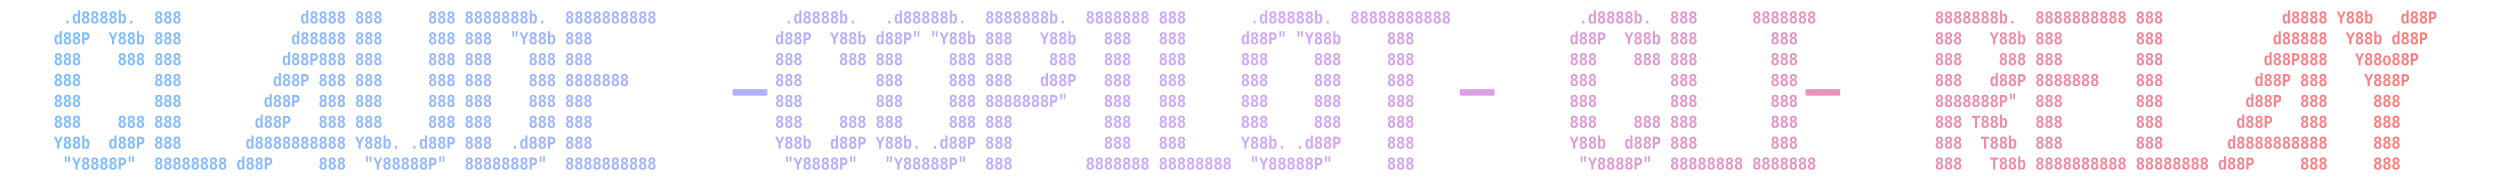
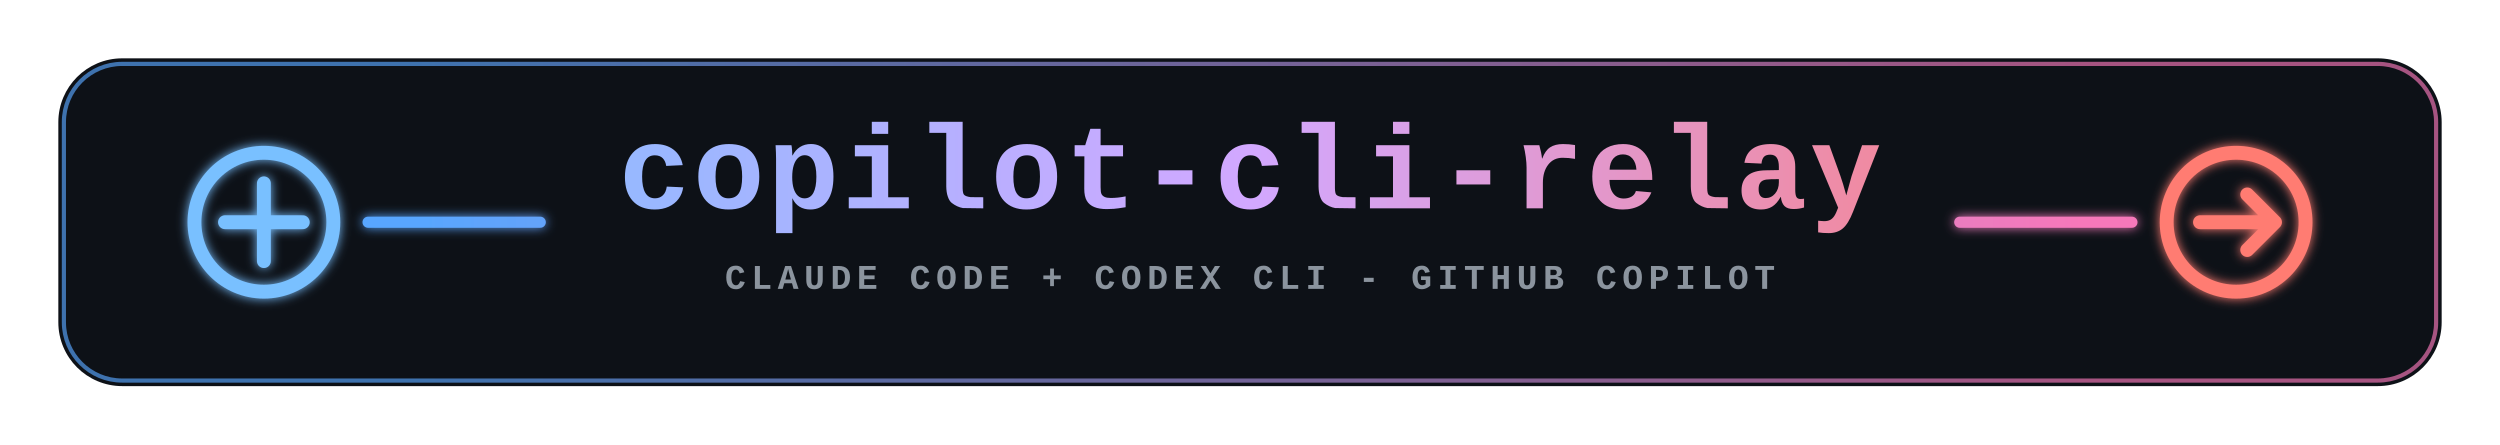
- <svg xmlns="http://www.w3.org/2000/svg" viewBox="0 0 2300 175" role="img" aria-label="CLAUDE - COPILOT - CLI - RELAY">
+ <svg xmlns="http://www.w3.org/2000/svg" viewBox="0 0 1800 320" role="img" aria-label="copilot-cli-relay">
  <defs>
-     <linearGradient id="bridge" gradientUnits="userSpaceOnUse" x1="0" y1="0" x2="2300" y2="0">
+     <linearGradient id="wordmark" gradientUnits="userSpaceOnUse" x1="220" y1="0" x2="1580" y2="0">
      <stop offset="0%" stop-color="#79C0FF" />
      <stop offset="50%" stop-color="#D2A8FF" />
      <stop offset="100%" stop-color="#FF7B72" />
    </linearGradient>
+     <linearGradient id="line" gradientUnits="userSpaceOnUse" x1="300" y1="0" x2="1500" y2="0">
+       <stop offset="0%" stop-color="#58A6FF" />
+       <stop offset="100%" stop-color="#F778BA" />
+     </linearGradient>
+     <filter id="soft-glow" x="-20%" y="-20%" width="140%" height="140%">
+       <feGaussianBlur stdDeviation="4" result="blur" />
+       <feMerge>
+         <feMergeNode in="blur" />
+         <feMergeNode in="SourceGraphic" />
+       </feMerge>
+     </filter>
  </defs>
-   <style>
-     text {
-       font-family: ui-monospace, "SFMono-Regular", "Menlo", "Consolas", "Liberation Mono", monospace;
-       font-size: 14px;
-       font-weight: 700;
-       white-space: pre;
-       fill: url(#bridge);
-       text-anchor: middle;
-     }
-   </style>
-   <g transform="scale(1 1.2)">
-     <text x="1150" y="18" xml:space="preserve"> .d8888b.  888             d8888 888     888 8888888b.  8888888888              .d8888b.   .d88888b.  8888888b.  8888888 888       .d88888b.  88888888888              .d8888b.  888      8888888             8888888b.  8888888888 888             d8888 Y88b   d88P </text>
-     <text x="1150" y="34" xml:space="preserve">d88P  Y88b 888            d88888 888     888 888  "Y88b 888                    d88P  Y88b d88P" "Y88b 888   Y88b   888   888      d88P" "Y88b     888                 d88P  Y88b 888        888               888   Y88b 888        888            d88888  Y88b d88P  </text>
-     <text x="1150" y="50" xml:space="preserve">888    888 888           d88P888 888     888 888    888 888                    888    888 888     888 888    888   888   888      888     888     888                 888    888 888        888               888    888 888        888           d88P888   Y88o88P   </text>
-     <text x="1150" y="66" xml:space="preserve">888        888          d88P 888 888     888 888    888 8888888                888        888     888 888   d88P   888   888      888     888     888                 888        888        888               888   d88P 8888888    888          d88P 888    Y888P    </text>
-     <text x="1150" y="82" xml:space="preserve">888        888         d88P  888 888     888 888    888 888                    888        888     888 8888888P"    888   888      888     888     888                 888        888        888               8888888P"  888        888         d88P  888     888     </text>
-     <text x="1150" y="98" xml:space="preserve">888    888 888        d88P   888 888     888 888    888 888                    888    888 888     888 888          888   888      888     888     888                 888    888 888        888               888 T88b   888        888        d88P   888     888     </text>
-     <text x="1150" y="114" xml:space="preserve">Y88b  d88P 888       d8888888888 Y88b. .d88P 888  .d88P 888                    Y88b  d88P Y88b. .d88P 888          888   888      Y88b. .d88P     888                 Y88b  d88P 888        888               888  T88b  888        888       d8888888888     888     </text>
-     <text x="1150" y="130" xml:space="preserve"> "Y8888P"  88888888 d88P     888  "Y88888P"  8888888P"  8888888888              "Y8888P"   "Y88888P"  888        8888888 88888888  "Y88888P"      888                  "Y8888P"  88888888 8888888             888   T88b 8888888888 88888888 d88P     888     888     </text>
+   <rect x="42" y="42" width="1716" height="236" rx="46" fill="#0D1117" />
+   <rect x="46" y="46" width="1708" height="228" rx="42" fill="none" stroke="url(#line)" stroke-width="3" opacity="0.65" />
+   <g filter="url(#soft-glow)">
+     <circle cx="190" cy="160" r="50" fill="none" stroke="#79C0FF" stroke-width="10" />
+     <path d="M162 160h56m-28-28v56" stroke="#79C0FF" stroke-width="10" stroke-linecap="round" />
+     <path d="M265 160h124" stroke="url(#line)" stroke-width="8" stroke-linecap="round" />
+     <path d="M1535 160h-124" stroke="url(#line)" stroke-width="8" stroke-linecap="round" />
+     <circle cx="1610" cy="160" r="50" fill="none" stroke="#FF7B72" stroke-width="10" />
+     <path d="M1584 160h52m-18-20 20 20-20 20" fill="none" stroke="#FF7B72" stroke-width="10" stroke-linecap="round" stroke-linejoin="round" />
  </g>
-   <rect x="674" y="82" width="32" height="6" rx="1" fill="url(#bridge)" />
-   <rect x="1343" y="82" width="32" height="6" rx="1" fill="url(#bridge)" />
-   <rect x="1661" y="82" width="32" height="6" rx="1" fill="url(#bridge)" />
+   <text x="900" y="150" font-family="ui-monospace, SFMono-Regular, Menlo, Consolas, Liberation Mono, monospace" font-size="86" font-weight="800" letter-spacing="2" text-anchor="middle" fill="url(#wordmark)">copilot-cli-relay</text>
+   <text x="900" y="208" font-family="ui-monospace, SFMono-Regular, Menlo, Consolas, Liberation Mono, monospace" font-size="25" font-weight="600" letter-spacing="4" text-anchor="middle" fill="#8B949E">CLAUDE CODE + CODEX CLI - GITHUB COPILOT</text>
</svg>
